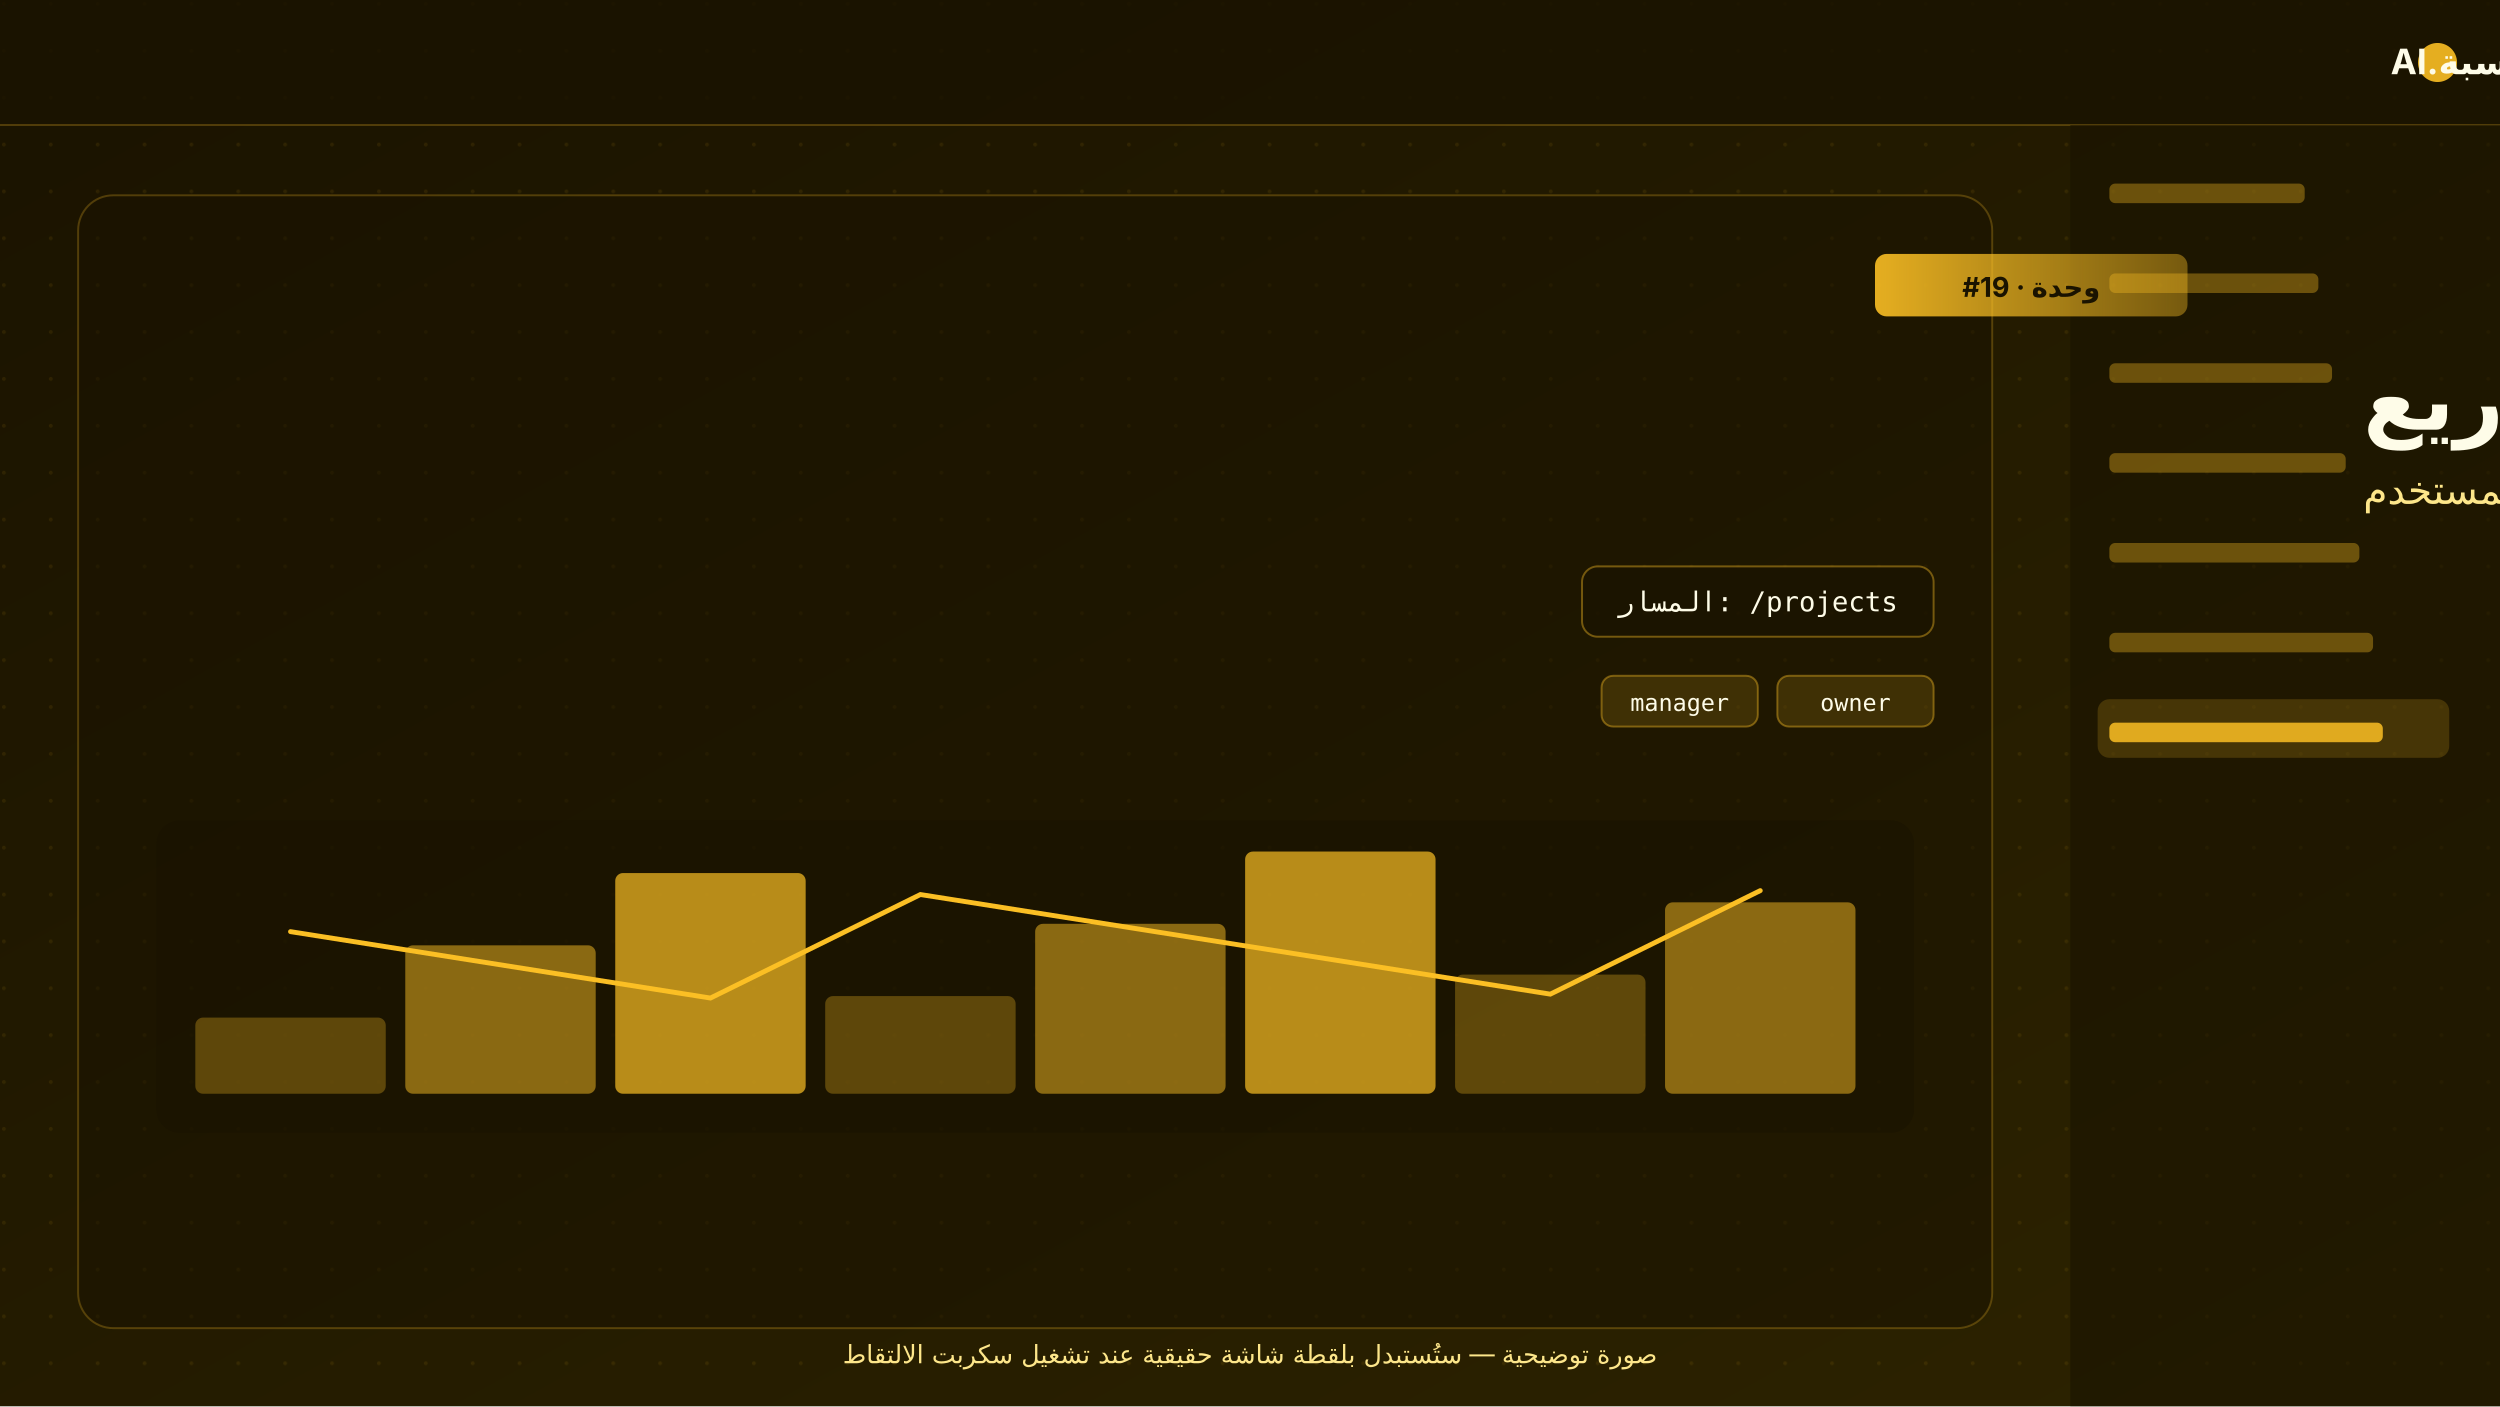
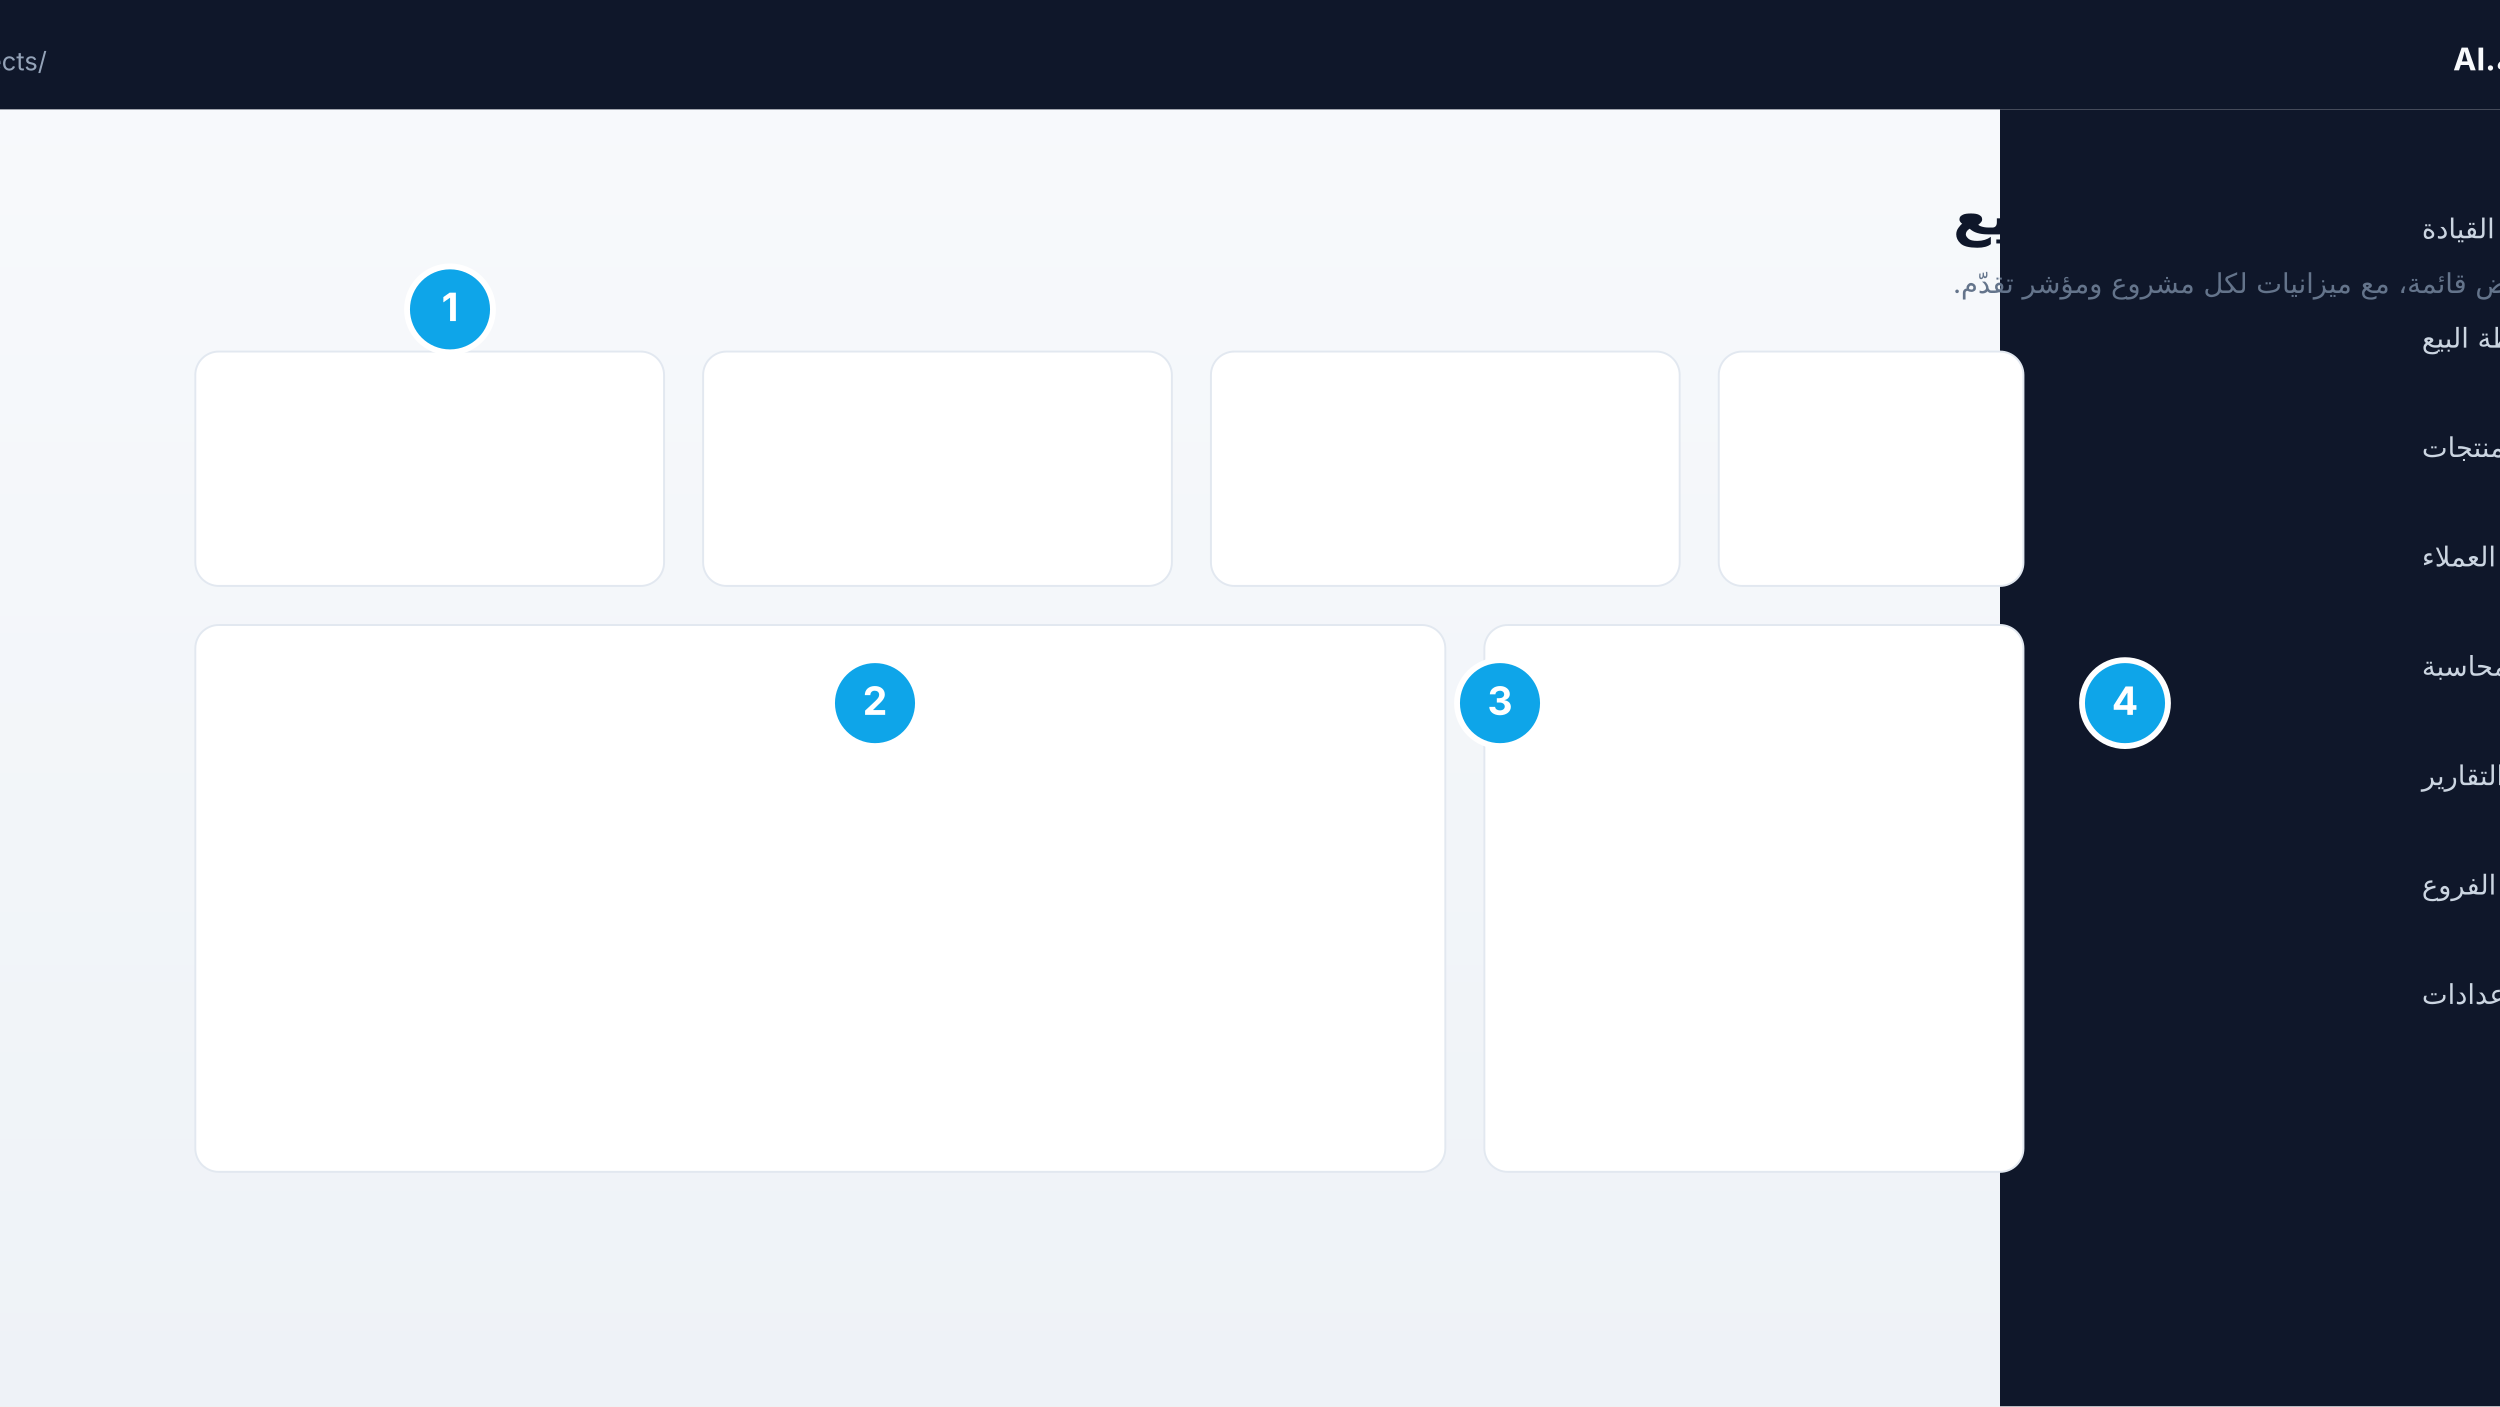
- <svg xmlns="http://www.w3.org/2000/svg" viewBox="0 0 1280 720" font-family="'IBM Plex Sans Arabic','Inter','Segoe UI',sans-serif">
+ <svg xmlns="http://www.w3.org/2000/svg" viewBox="0 0 1280 720" font-family="'IBM Plex Sans Arabic','Inter','Segoe UI',sans-serif" direction="rtl">
  <defs>
-     <linearGradient id="bg" x1="0" y1="0" x2="1" y2="1">
-       <stop offset="0%" stop-color="#1a1300" />
-       <stop offset="100%" stop-color="#2d2300" />
+     <linearGradient id="appbg" x1="0" y1="0" x2="0" y2="1">
+       <stop offset="0%" stop-color="#f8fafc" />
+       <stop offset="100%" stop-color="#eef2f7" />
    </linearGradient>
-     <linearGradient id="accent" x1="0" y1="0" x2="1" y2="0">
-       <stop offset="0%" stop-color="#fbbf24" stop-opacity="0.9" />
-       <stop offset="100%" stop-color="#fbbf24" stop-opacity="0.4" />
-     </linearGradient>
-     <pattern id="dots" width="24" height="24" patternUnits="userSpaceOnUse">
-       <circle cx="2" cy="2" r="1" fill="#fbbf24" fill-opacity="0.08" />
-     </pattern>
  </defs>
-   <rect width="1280" height="720" fill="url(#bg)" />
-   <rect width="1280" height="720" fill="url(#dots)" />
-   <rect x="0" y="0" width="1280" height="64" fill="#1a1300" fill-opacity="0.85" />
-   <line x1="0" y1="64" x2="1280" y2="64" stroke="#fbbf24" stroke-opacity="0.25" />
-   <circle cx="1248" cy="32" r="10" fill="#fbbf24" fill-opacity="0.9" />
-   <text x="1224" y="38" text-anchor="end" fill="#fefce8" font-size="18" font-weight="700" direction="rtl">حاسبة.AI</text>
-   <rect x="1060" y="64" width="220" height="656" fill="#1a1300" fill-opacity="0.6" />
-   <rect x="1080" y="94" width="100" height="10" rx="3" fill="#fbbf24" fill-opacity="0.35" />
-   <rect x="1080" y="140" width="107" height="10" rx="3" fill="#fbbf24" fill-opacity="0.35" />
-   <rect x="1080" y="186" width="114" height="10" rx="3" fill="#fbbf24" fill-opacity="0.35" />
-   <rect x="1080" y="232" width="121" height="10" rx="3" fill="#fbbf24" fill-opacity="0.35" />
-   <rect x="1080" y="278" width="128" height="10" rx="3" fill="#fbbf24" fill-opacity="0.35" />
-   <rect x="1080" y="324" width="135" height="10" rx="3" fill="#fbbf24" fill-opacity="0.35" />
-   <rect x="1074" y="358" width="180" height="30" rx="6" fill="#fbbf24" fill-opacity="0.18" />
-   <rect x="1080" y="370" width="140" height="10" rx="3" fill="#fbbf24" fill-opacity="0.85" />
-   <rect x="40" y="100" width="980" height="580" rx="18" fill="#1a1300" fill-opacity="0.55" stroke="#fbbf24" stroke-opacity="0.25" />
-   <rect x="960" y="130" width="160" height="32" rx="6" fill="url(#accent)" />
-   <text x="1040" y="152" text-anchor="middle" fill="#1a1300" font-size="14" font-weight="700">#19 · وحدة</text>
-   <text x="1210" y="220" text-anchor="end" fill="#fefce8" font-size="44" font-weight="800" direction="rtl">المشاريع</text>
-   <text x="1210" y="258" text-anchor="end" fill="#fde68a" font-size="20" direction="rtl">حاسبة.AI ERP — دليل المستخدم</text>
-   <rect x="810" y="290" width="180" height="36" rx="8" fill="#1a1300" fill-opacity="0.7" stroke="#fbbf24" stroke-opacity="0.4" />
-   <text x="900" y="313" text-anchor="middle" fill="#fefce8" font-size="14" font-family="ui-monospace,'SFMono-Regular',monospace">المسار: /projects</text>
-   <rect x="910" y="346" width="80" height="26" rx="6" fill="#fbbf24" fill-opacity="0.15" stroke="#fbbf24" stroke-opacity="0.4" />
-   <text x="950" y="364" text-anchor="middle" fill="#fefce8" font-size="12" font-family="ui-monospace,monospace">owner</text>
-   <rect x="820" y="346" width="80" height="26" rx="6" fill="#fbbf24" fill-opacity="0.15" stroke="#fbbf24" stroke-opacity="0.4" />
-   <text x="860" y="364" text-anchor="middle" fill="#fefce8" font-size="12" font-family="ui-monospace,monospace">manager</text>
-   <g transform="translate(80, 420)">
-     <rect x="0" y="0" width="900" height="160" rx="12" fill="#1a1300" fill-opacity="0.6" />
-     <rect x="20" y="101" width="97.5" height="39" rx="4" fill="#fbbf24" fill-opacity="0.3" />
-     <rect x="127.5" y="64" width="97.5" height="76" rx="4" fill="#fbbf24" fill-opacity="0.5" />
-     <rect x="235" y="27" width="97.5" height="113" rx="4" fill="#fbbf24" fill-opacity="0.7" />
-     <rect x="342.5" y="90" width="97.5" height="50" rx="4" fill="#fbbf24" fill-opacity="0.3" />
-     <rect x="450" y="53" width="97.5" height="87" rx="4" fill="#fbbf24" fill-opacity="0.5" />
-     <rect x="557.5" y="16" width="97.5" height="124" rx="4" fill="#fbbf24" fill-opacity="0.7" />
-     <rect x="665" y="79" width="97.5" height="61" rx="4" fill="#fbbf24" fill-opacity="0.3" />
-     <rect x="772.5" y="42" width="97.5" height="98" rx="4" fill="#fbbf24" fill-opacity="0.5" />
-     <polyline points="68.75,57 176.25,74 283.75,91 391.25,38 498.75,55 606.25,72 713.75,89 821.25,36" fill="none" stroke="#fbbf24" stroke-width="2.5" stroke-linecap="round" />
-   </g>
-   <text x="640" y="698" text-anchor="middle" fill="#fde68a" font-size="13" direction="rtl">صورة توضيحية — ستُستبدل بلقطة شاشة حقيقية عند تشغيل سكربت الالتقاط</text>
+   <rect width="1280" height="720" fill="url(#appbg)" />
+   <rect x="0" y="0" width="1280" height="56" fill="#0f172a" />
+   <text x="1256" y="36" fill="#f8fafc" font-size="16" font-weight="700" text-anchor="end">حاسبة.AI</text>
+   <text x="24" y="36" fill="#94a3b8" font-size="13" text-anchor="start">/projects</text>
+   <rect x="1024" y="56" width="256" height="664" fill="#0f172a" />
+   <rect x="1048" y="96" width="208" height="40" rx="8" fill="transparent" />
+   <text x="1240" y="122" fill="#cbd5e1" font-size="14" font-weight="500" text-anchor="end" direction="rtl">لوحة القيادة</text>
+   <rect x="1048" y="152" width="208" height="40" rx="8" fill="transparent" />
+   <text x="1240" y="178" fill="#cbd5e1" font-size="14" font-weight="500" text-anchor="end" direction="rtl">نقطة البيع</text>
+   <rect x="1048" y="208" width="208" height="40" rx="8" fill="transparent" />
+   <text x="1240" y="234" fill="#cbd5e1" font-size="14" font-weight="500" text-anchor="end" direction="rtl">المنتجات</text>
+   <rect x="1048" y="264" width="208" height="40" rx="8" fill="transparent" />
+   <text x="1240" y="290" fill="#cbd5e1" font-size="14" font-weight="500" text-anchor="end" direction="rtl">العملاء</text>
+   <rect x="1048" y="320" width="208" height="40" rx="8" fill="transparent" />
+   <text x="1240" y="346" fill="#cbd5e1" font-size="14" font-weight="500" text-anchor="end" direction="rtl">المحاسبة</text>
+   <rect x="1048" y="376" width="208" height="40" rx="8" fill="transparent" />
+   <text x="1240" y="402" fill="#cbd5e1" font-size="14" font-weight="500" text-anchor="end" direction="rtl">التقارير</text>
+   <rect x="1048" y="432" width="208" height="40" rx="8" fill="transparent" />
+   <text x="1240" y="458" fill="#cbd5e1" font-size="14" font-weight="500" text-anchor="end" direction="rtl">الفروع</text>
+   <rect x="1048" y="488" width="208" height="40" rx="8" fill="transparent" />
+   <text x="1240" y="514" fill="#cbd5e1" font-size="14" font-weight="500" text-anchor="end" direction="rtl">الإعدادات</text>
+   <text x="1000" y="120" fill="#0f172a" font-size="28" font-weight="700" text-anchor="end">المشاريع</text>
+   <text x="1000" y="150" fill="#64748b" font-size="14" text-anchor="end">إدارة مشاريع بلوحة Kanban أو عرض قائمة، مع ميزانيات لكل مشروع ومؤشر تقدّم.</text>
+   <rect x="100" y="180" width="240" height="120" rx="12" fill="#ffffff" stroke="#e2e8f0" />
+   <rect x="360" y="180" width="240" height="120" rx="12" fill="#ffffff" stroke="#e2e8f0" />
+   <rect x="620" y="180" width="240" height="120" rx="12" fill="#ffffff" stroke="#e2e8f0" />
+   <rect x="880" y="180" width="156" height="120" rx="12" fill="#ffffff" stroke="#e2e8f0" />
+   <rect x="100" y="320" width="640" height="280" rx="12" fill="#ffffff" stroke="#e2e8f0" />
+   <rect x="760" y="320" width="276" height="280" rx="12" fill="#ffffff" stroke="#e2e8f0" />
+   <circle cx="230.4" cy="158.4" r="22" fill="#0ea5e9" stroke="#ffffff" stroke-width="3" />
+   <text x="230.4" y="164.4" fill="#ffffff" font-size="20" font-weight="700" text-anchor="middle">1</text>
+   <circle cx="448" cy="360" r="22" fill="#0ea5e9" stroke="#ffffff" stroke-width="3" />
+   <text x="448" y="366" fill="#ffffff" font-size="20" font-weight="700" text-anchor="middle">2</text>
+   <circle cx="768" cy="360" r="22" fill="#0ea5e9" stroke="#ffffff" stroke-width="3" />
+   <text x="768" y="366" fill="#ffffff" font-size="20" font-weight="700" text-anchor="middle">3</text>
+   <circle cx="1088" cy="360" r="22" fill="#0ea5e9" stroke="#ffffff" stroke-width="3" />
+   <text x="1088" y="366" fill="#ffffff" font-size="20" font-weight="700" text-anchor="middle">4</text>
</svg>
